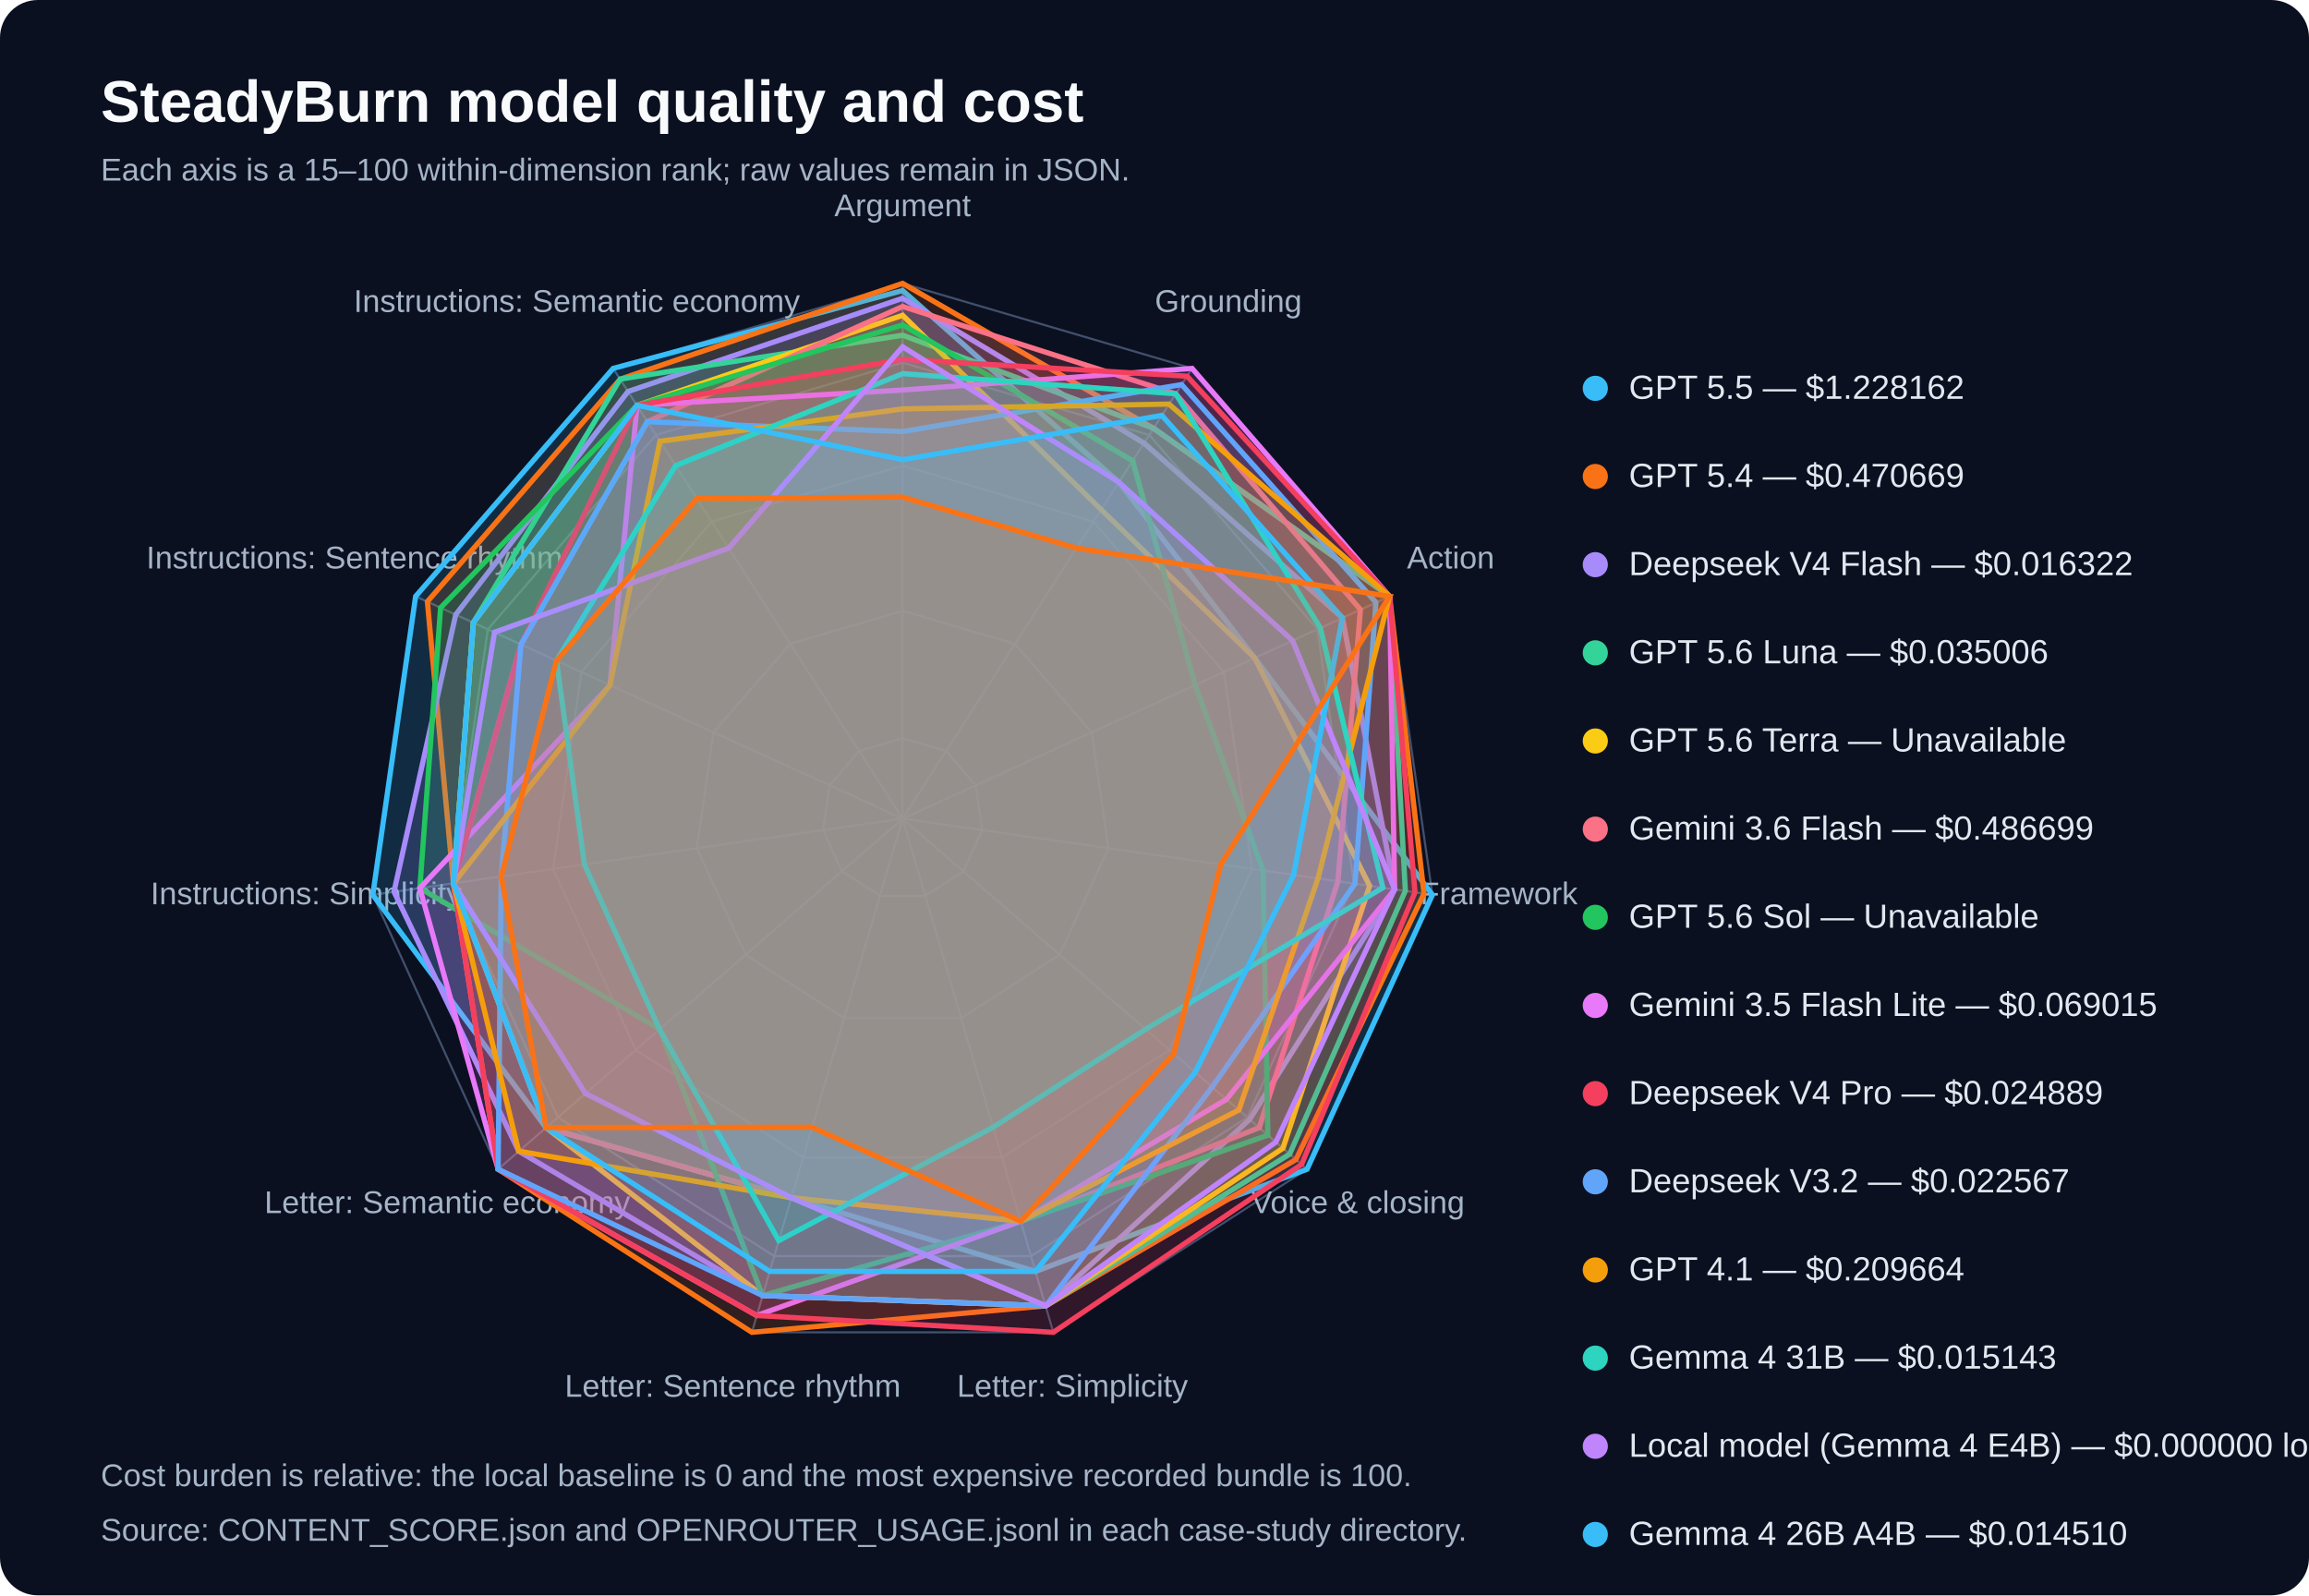
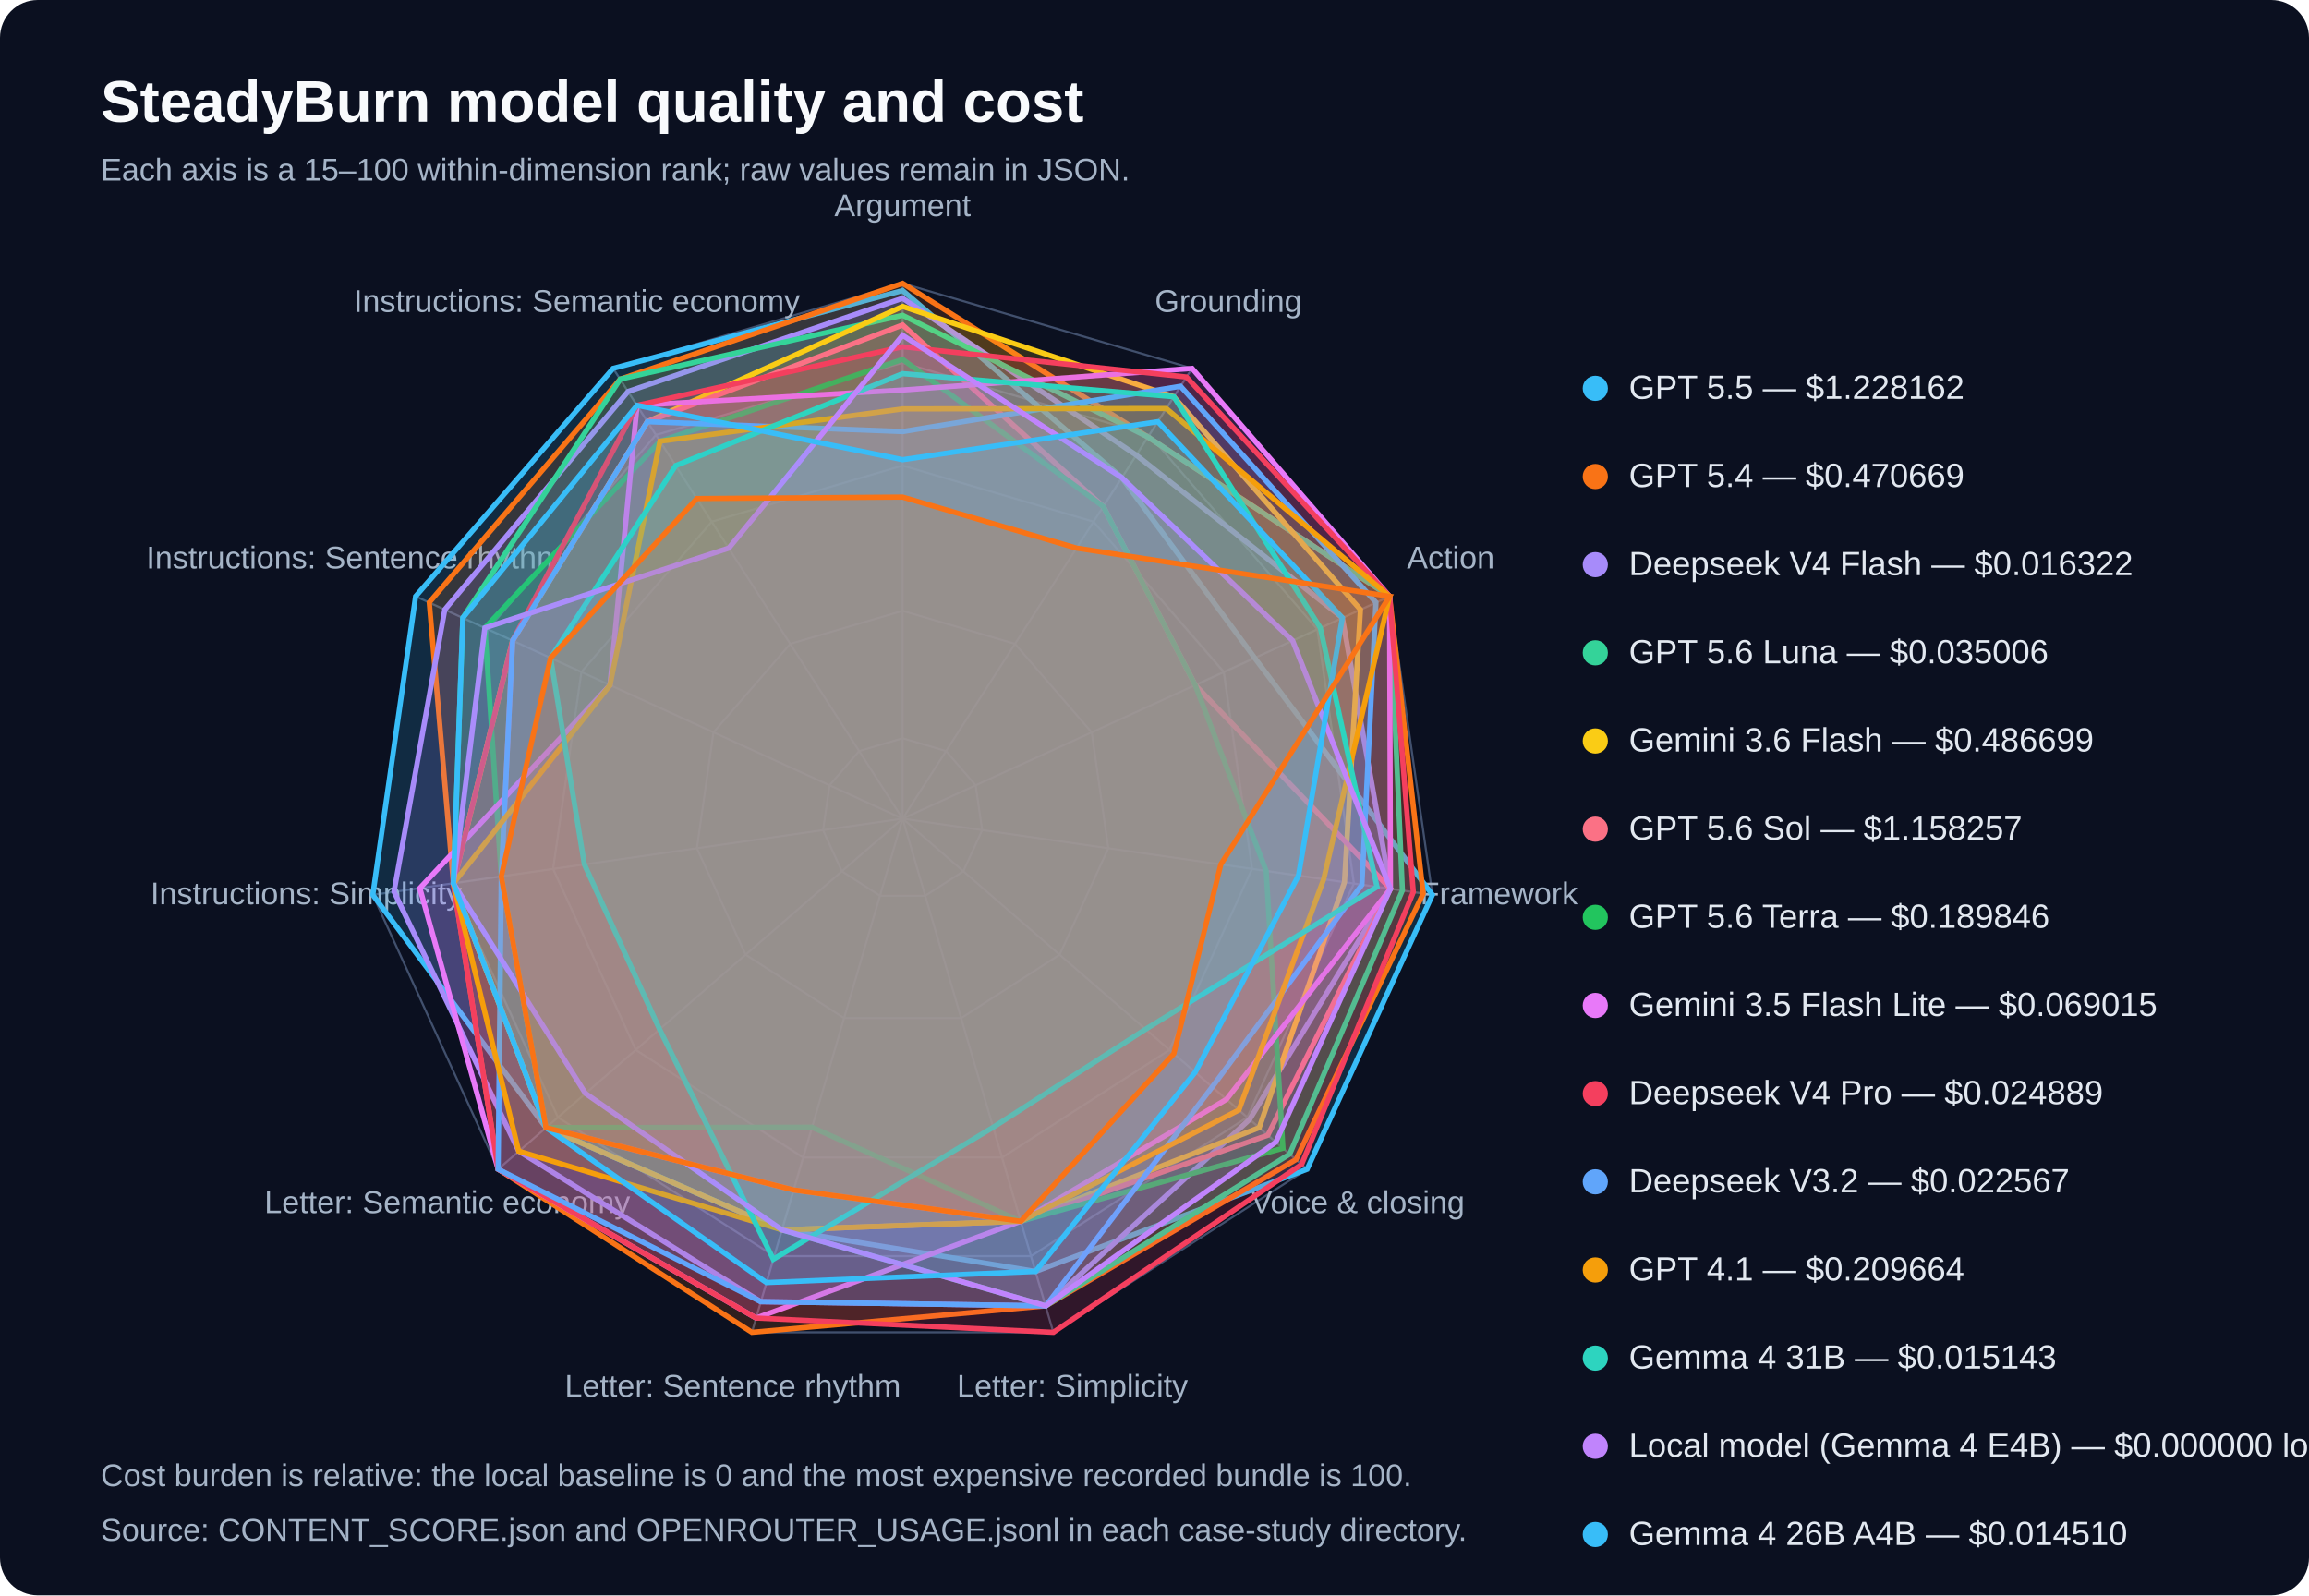
<svg xmlns="http://www.w3.org/2000/svg" width="1100" height="760" viewBox="0 0 1100 760" role="img" aria-labelledby="title description">
  <style>.bg{fill:#0b1020}.title{fill:#f8fafc;font:700 28px Arial,sans-serif}.sub,.axis-label,.note{fill:#a5b4c7;font:15px Arial,sans-serif}.grid{fill:none;stroke:#41506d;stroke-width:1}.spoke{stroke:#41506d;stroke-width:1}.legend{fill:#e2e8f0;font:16px Arial,sans-serif}</style>
  <rect class="bg" width="1100" height="760" rx="18" />
  <text class="title" x="48" y="58">SteadyBurn model quality and cost</text>
  <text class="sub" x="48" y="86">Each axis is a 15–100 within-dimension rank; raw values remain in JSON.</text>
  <polygon class="grid" points="430.0,351.7 450.7,357.8 464.8,374.1 467.9,395.5 458.9,415.1 440.8,426.7 419.2,426.7 401.1,415.1 392.1,395.5 395.2,374.1 409.3,357.8" />
  <polygon class="grid" points="430.0,291.0 483.5,306.7 520.1,348.9 528.0,404.1 504.8,454.8 457.9,485.0 402.1,485.0 355.2,454.8 332.0,404.1 339.9,348.9 376.5,306.7" />
  <polygon class="grid" points="430.0,221.8 520.9,248.5 583.0,320.1 596.5,413.9 557.1,500.2 477.4,551.4 382.6,551.4 302.9,500.2 263.5,413.9 277.0,320.1 339.1,248.5" />
  <polygon class="grid" points="430.0,172.8 547.5,207.2 627.6,299.8 645.0,420.9 594.2,532.3 491.2,598.4 368.8,598.4 265.8,532.3 215.0,420.9 232.4,299.8 312.5,207.2" />
  <polygon class="grid" points="430.0,135.0 567.9,175.5 662.0,284.1 682.4,426.3 622.7,557.0 501.8,634.7 358.2,634.7 237.3,557.0 177.6,426.3 198.0,284.1 292.1,175.5" />
  <line class="spoke" x1="430" y1="390" x2="430.0" y2="135.0" />
  <text class="axis-label" x="430.0" y="103.0" text-anchor="middle">Argument</text>
  <line class="spoke" x1="430" y1="390" x2="567.9" y2="175.5" />
  <text class="axis-label" x="585.2" y="148.6" text-anchor="middle">Grounding</text>
  <line class="spoke" x1="430" y1="390" x2="662.0" y2="284.1" />
  <text class="axis-label" x="691.1" y="270.8" text-anchor="middle">Action</text>
  <line class="spoke" x1="430" y1="390" x2="682.4" y2="426.3" />
  <text class="axis-label" x="714.1" y="430.8" text-anchor="middle">Framework</text>
  <line class="spoke" x1="430" y1="390" x2="622.7" y2="557.0" />
  <text class="axis-label" x="646.9" y="577.9" text-anchor="middle">Voice &amp; closing</text>
  <line class="spoke" x1="430" y1="390" x2="501.8" y2="634.7" />
  <text class="axis-label" x="510.9" y="665.4" text-anchor="middle">Letter: Simplicity</text>
  <line class="spoke" x1="430" y1="390" x2="358.2" y2="634.7" />
  <text class="axis-label" x="349.1" y="665.4" text-anchor="middle">Letter: Sentence rhythm</text>
  <line class="spoke" x1="430" y1="390" x2="237.3" y2="557.0" />
  <text class="axis-label" x="213.1" y="577.9" text-anchor="middle">Letter: Semantic economy</text>
  <line class="spoke" x1="430" y1="390" x2="177.6" y2="426.3" />
  <text class="axis-label" x="145.9" y="430.8" text-anchor="middle">Instructions: Simplicity</text>
  <line class="spoke" x1="430" y1="390" x2="198.0" y2="284.1" />
  <text class="axis-label" x="168.9" y="270.8" text-anchor="middle">Instructions: Sentence rhythm</text>
  <line class="spoke" x1="430" y1="390" x2="292.1" y2="175.5" />
  <text class="axis-label" x="274.8" y="148.6" text-anchor="middle">Instructions: Semantic economy</text>
-   <polygon points="430.0,138.4 533.0,229.7 597.7,313.4 682.4,426.3 622.7,557.0 493.3,605.7 377.0,570.6 260.1,537.2 177.6,426.3 198.0,284.1 292.1,175.5" fill="#38bdf8" fill-opacity="0.16" stroke="#38bdf8" stroke-width="2.5" />
+   <polygon points="430.0,138.4 534.4,227.5 597.7,313.4 682.4,426.3 622.7,557.0 493.3,605.7 372.5,585.9 260.1,537.2 177.6,426.3 198.0,284.1 292.1,175.5" fill="#38bdf8" fill-opacity="0.16" stroke="#38bdf8" stroke-width="2.5" />
  <circle cx="760" cy="185" r="6" fill="#38bdf8" />
  <text class="legend" x="776" y="190">GPT 5.5 — $1.228162</text>
-   <polygon points="430.0,135.0 549.5,204.0 662.0,284.1 678.4,425.7 617.4,552.4 498.2,622.1 358.2,634.7 237.3,557.0 216.0,420.8 203.6,286.6 295.5,180.6" fill="#f97316" fill-opacity="0.16" stroke="#f97316" stroke-width="2.5" />
+   <polygon points="430.0,135.0 546.9,208.2 662.0,284.1 678.0,425.7 617.4,552.4 498.2,622.1 358.2,634.7 237.3,557.0 216.0,420.8 204.5,287.0 295.5,180.6" fill="#f97316" fill-opacity="0.16" stroke="#f97316" stroke-width="2.5" />
  <circle cx="760" cy="227" r="6" fill="#f97316" />
  <text class="legend" x="776" y="232">GPT 5.4 — $0.470669</text>
-   <polygon points="430.0,142.1 545.0,211.1 639.5,294.3 664.4,423.7 595.3,533.3 498.2,622.1 363.3,617.2 247.1,548.4 187.7,424.8 217.1,292.8 299.2,186.5" fill="#a78bfa" fill-opacity="0.16" stroke="#a78bfa" stroke-width="2.5" />
+   <polygon points="430.0,142.1 541.3,216.8 639.5,294.3 662.4,423.4 595.3,533.3 498.2,622.1 362.4,620.1 247.1,548.4 187.7,424.8 211.9,290.4 299.2,186.5" fill="#a78bfa" fill-opacity="0.16" stroke="#a78bfa" stroke-width="2.5" />
  <circle cx="760" cy="269" r="6" fill="#a78bfa" />
  <text class="legend" x="776" y="274">Deepseek V4 Flash — $0.016322</text>
-   <polygon points="430.0,159.7 549.5,204.0 662.0,284.1 669.5,424.4 614.4,549.8 498.2,622.1 377.0,570.6 260.1,537.2 216.0,420.8 225.5,296.6 295.5,180.6" fill="#34d399" fill-opacity="0.16" stroke="#34d399" stroke-width="2.5" />
+   <polygon points="430.0,150.2 546.9,208.2 662.0,284.1 668.1,424.2 614.4,549.8 498.2,622.1 372.5,585.9 260.1,537.2 216.0,420.8 220.5,294.3 295.5,180.6" fill="#34d399" fill-opacity="0.16" stroke="#34d399" stroke-width="2.5" />
  <circle cx="760" cy="311" r="6" fill="#34d399" />
  <text class="legend" x="776" y="316">GPT 5.6 Luna — $0.035006</text>
-   <polygon points="430.0,150.2 524.6,242.8 597.7,313.4 652.5,422.0 611.2,547.0 498.2,622.1 363.3,617.2 260.1,537.2 216.0,420.8 225.5,296.6 303.5,193.1" fill="#facc15" fill-opacity="0.16" stroke="#facc15" stroke-width="2.5" />
+   <polygon points="430.0,146.0 559.2,189.0 648.1,290.4 640.5,420.3 599.9,537.2 486.3,581.8 372.5,585.9 260.1,537.2 216.0,420.8 244.2,305.2 308.4,200.9" fill="#facc15" fill-opacity="0.16" stroke="#facc15" stroke-width="2.5" />
  <circle cx="760" cy="353" r="6" fill="#facc15" />
-   <text class="legend" x="776" y="358">GPT 5.6 Terra — Unavailable</text>
-   <polygon points="430.0,146.0 560.1,187.6 648.1,290.4 637.4,419.8 599.9,537.2 486.3,581.8 377.0,570.6 260.1,537.2 216.0,420.8 248.2,307.0 308.4,200.9" fill="#fb7185" fill-opacity="0.16" stroke="#fb7185" stroke-width="2.5" />
+   <text class="legend" x="776" y="358">Gemini 3.6 Flash — $0.486699</text>
+   <polygon points="430.0,154.8 525.6,241.3 569.4,326.4 662.4,423.4 604.0,540.8 486.3,581.8 378.1,566.9 260.1,537.2 238.8,417.5 244.2,305.2 308.4,200.9" fill="#fb7185" fill-opacity="0.16" stroke="#fb7185" stroke-width="2.5" />
  <circle cx="760" cy="395" r="6" fill="#fb7185" />
-   <text class="legend" x="776" y="400">Gemini 3.6 Flash — $0.486699</text>
-   <polygon points="430.0,154.8 539.6,219.5 569.4,326.4 601.7,414.7 604.0,540.8 486.3,581.8 363.3,617.2 314.2,490.3 200.0,423.1 209.9,289.5 303.5,193.1" fill="#22c55e" fill-opacity="0.16" stroke="#22c55e" stroke-width="2.5" />
+   <text class="legend" x="776" y="400">GPT 5.6 Sol — $1.158257</text>
+   <polygon points="430.0,171.2 525.6,241.3 569.4,326.4 603.2,414.9 611.2,547.0 486.3,581.8 386.8,537.0 260.1,537.2 238.8,417.5 231.0,299.1 314.4,210.2" fill="#22c55e" fill-opacity="0.16" stroke="#22c55e" stroke-width="2.5" />
  <circle cx="760" cy="437" r="6" fill="#22c55e" />
-   <text class="legend" x="776" y="442">GPT 5.6 Sol — Unavailable</text>
-   <polygon points="430.0,185.8 567.9,175.5 662.0,284.1 664.4,423.7 584.3,523.7 486.3,581.8 360.5,626.7 237.3,557.0 200.0,423.1 290.6,326.4 303.5,193.1" fill="#e879f9" fill-opacity="0.16" stroke="#e879f9" stroke-width="2.5" />
+   <text class="legend" x="776" y="442">GPT 5.6 Terra — $0.189846</text>
+   <polygon points="430.0,185.8 567.9,175.5 662.0,284.1 662.4,423.4 584.3,523.7 486.3,581.8 360.2,627.9 237.3,557.0 200.0,423.1 290.6,326.4 303.5,193.1" fill="#e879f9" fill-opacity="0.16" stroke="#e879f9" stroke-width="2.5" />
  <circle cx="760" cy="479" r="6" fill="#e879f9" />
  <text class="legend" x="776" y="484">Gemini 3.5 Flash Lite — $0.069015</text>
-   <polygon points="430.0,171.2 565.5,179.2 662.0,284.1 674.1,425.1 620.1,554.7 501.8,634.7 360.5,626.7 237.3,557.0 216.0,420.8 248.2,307.0 303.5,193.1" fill="#f43f5e" fill-opacity="0.16" stroke="#f43f5e" stroke-width="2.5" />
+   <polygon points="430.0,165.2 565.2,179.6 662.0,284.1 673.3,425.0 620.1,554.7 501.8,634.7 360.2,627.9 237.3,557.0 216.0,420.8 244.2,305.2 303.5,193.1" fill="#f43f5e" fill-opacity="0.16" stroke="#f43f5e" stroke-width="2.5" />
  <circle cx="760" cy="521" r="6" fill="#f43f5e" />
  <text class="legend" x="776" y="526">Deepseek V4 Pro — $0.024889</text>
-   <polygon points="430.0,205.6 562.9,183.2 655.5,287.0 645.5,421.0 577.5,517.8 498.2,622.1 363.3,617.2 237.3,557.0 238.8,417.5 248.2,307.0 308.4,200.9" fill="#60a5fa" fill-opacity="0.16" stroke="#60a5fa" stroke-width="2.5" />
+   <polygon points="430.0,205.6 562.4,184.0 655.5,287.0 648.8,421.5 577.5,517.8 498.2,622.1 362.4,620.1 237.3,557.0 238.8,417.5 244.2,305.2 308.4,200.9" fill="#60a5fa" fill-opacity="0.16" stroke="#60a5fa" stroke-width="2.5" />
  <circle cx="760" cy="563" r="6" fill="#60a5fa" />
  <text class="legend" x="776" y="568">Deepseek V3.2 — $0.022567</text>
-   <polygon points="430.0,194.8 556.9,192.5 662.0,284.1 627.9,418.4 590.2,528.8 486.3,581.8 377.0,570.6 247.1,548.4 216.0,420.8 290.6,326.4 314.4,210.2" fill="#f59e0b" fill-opacity="0.16" stroke="#f59e0b" stroke-width="2.5" />
+   <polygon points="430.0,194.8 555.6,194.6 662.0,284.1 630.6,418.8 590.2,528.8 486.3,581.8 372.5,585.9 247.1,548.4 216.0,420.8 290.6,326.4 314.4,210.2" fill="#f59e0b" fill-opacity="0.16" stroke="#f59e0b" stroke-width="2.5" />
  <circle cx="760" cy="605" r="6" fill="#f59e0b" />
  <text class="legend" x="776" y="610">GPT 4.1 — $0.209664</text>
-   <polygon points="430.0,178.0 560.1,187.6 629.0,299.1 658.8,422.9 545.8,490.3 473.2,537.0 371.0,591.0 314.2,490.3 278.4,411.8 265.1,314.7 321.9,221.8" fill="#2dd4bf" fill-opacity="0.16" stroke="#2dd4bf" stroke-width="2.5" />
+   <polygon points="430.0,178.0 559.2,189.0 629.0,299.1 656.0,422.5 545.8,490.3 473.2,537.0 368.4,599.9 314.2,490.3 278.4,411.8 262.3,313.4 321.9,221.8" fill="#2dd4bf" fill-opacity="0.16" stroke="#2dd4bf" stroke-width="2.5" />
  <circle cx="760" cy="647" r="6" fill="#2dd4bf" />
  <text class="legend" x="776" y="652">Gemma 4 31B — $0.015143</text>
-   <polygon points="430.0,165.2 533.0,229.7 615.8,305.2 664.4,423.7 607.8,544.1 498.2,622.1 377.0,570.6 278.9,520.9 216.0,420.8 235.6,301.2 347.2,261.1" fill="#c084fc" fill-opacity="0.16" stroke="#c084fc" stroke-width="2.5" />
+   <polygon points="430.0,159.7 534.4,227.5 615.8,305.2 662.4,423.4 607.8,544.1 498.2,622.1 372.5,585.9 278.9,520.9 216.0,420.8 231.0,299.1 347.2,261.1" fill="#c084fc" fill-opacity="0.16" stroke="#c084fc" stroke-width="2.5" />
  <circle cx="760" cy="689" r="6" fill="#c084fc" />
  <text class="legend" x="776" y="694">Local model (Gemma 4 E4B) — $0.000000 local baseline</text>
-   <polygon points="430.0,219.0 553.5,197.9 639.5,294.3 616.3,416.8 569.4,510.8 493.3,605.7 366.7,605.7 260.1,537.2 216.0,420.8 225.5,296.6 303.5,193.1" fill="#38bdf8" fill-opacity="0.16" stroke="#38bdf8" stroke-width="2.5" />
+   <polygon points="430.0,219.0 551.6,200.9 639.5,294.3 618.6,417.1 569.4,510.8 493.3,605.7 365.1,611.0 260.1,537.2 216.0,420.8 220.5,294.3 303.5,193.1" fill="#38bdf8" fill-opacity="0.16" stroke="#38bdf8" stroke-width="2.5" />
  <circle cx="760" cy="731" r="6" fill="#38bdf8" />
  <text class="legend" x="776" y="736">Gemma 4 26B A4B — $0.014510</text>
-   <polygon points="430.0,236.8 512.8,261.1 662.0,284.1 581.6,411.8 559.2,502.0 486.3,581.8 386.8,537.0 260.1,537.2 238.8,417.5 265.1,314.7 332.0,237.5" fill="#f97316" fill-opacity="0.16" stroke="#f97316" stroke-width="2.5" />
+   <polygon points="430.0,236.8 512.8,261.1 662.0,284.1 581.6,411.8 559.2,502.0 486.3,581.8 378.1,566.9 260.1,537.2 238.8,417.5 262.3,313.4 332.0,237.5" fill="#f97316" fill-opacity="0.16" stroke="#f97316" stroke-width="2.5" />
  <circle cx="760" cy="773" r="6" fill="#f97316" />
  <text class="legend" x="776" y="778">Gemma 3 12B — $0.027780</text>
  <text class="note" x="48" y="708">Cost burden is relative: the local baseline is 0 and the most expensive recorded bundle is 100.</text>
  <text class="note" x="48" y="734">Source: CONTENT_SCORE.json and OPENROUTER_USAGE.jsonl in each case-study directory.</text>
</svg>
